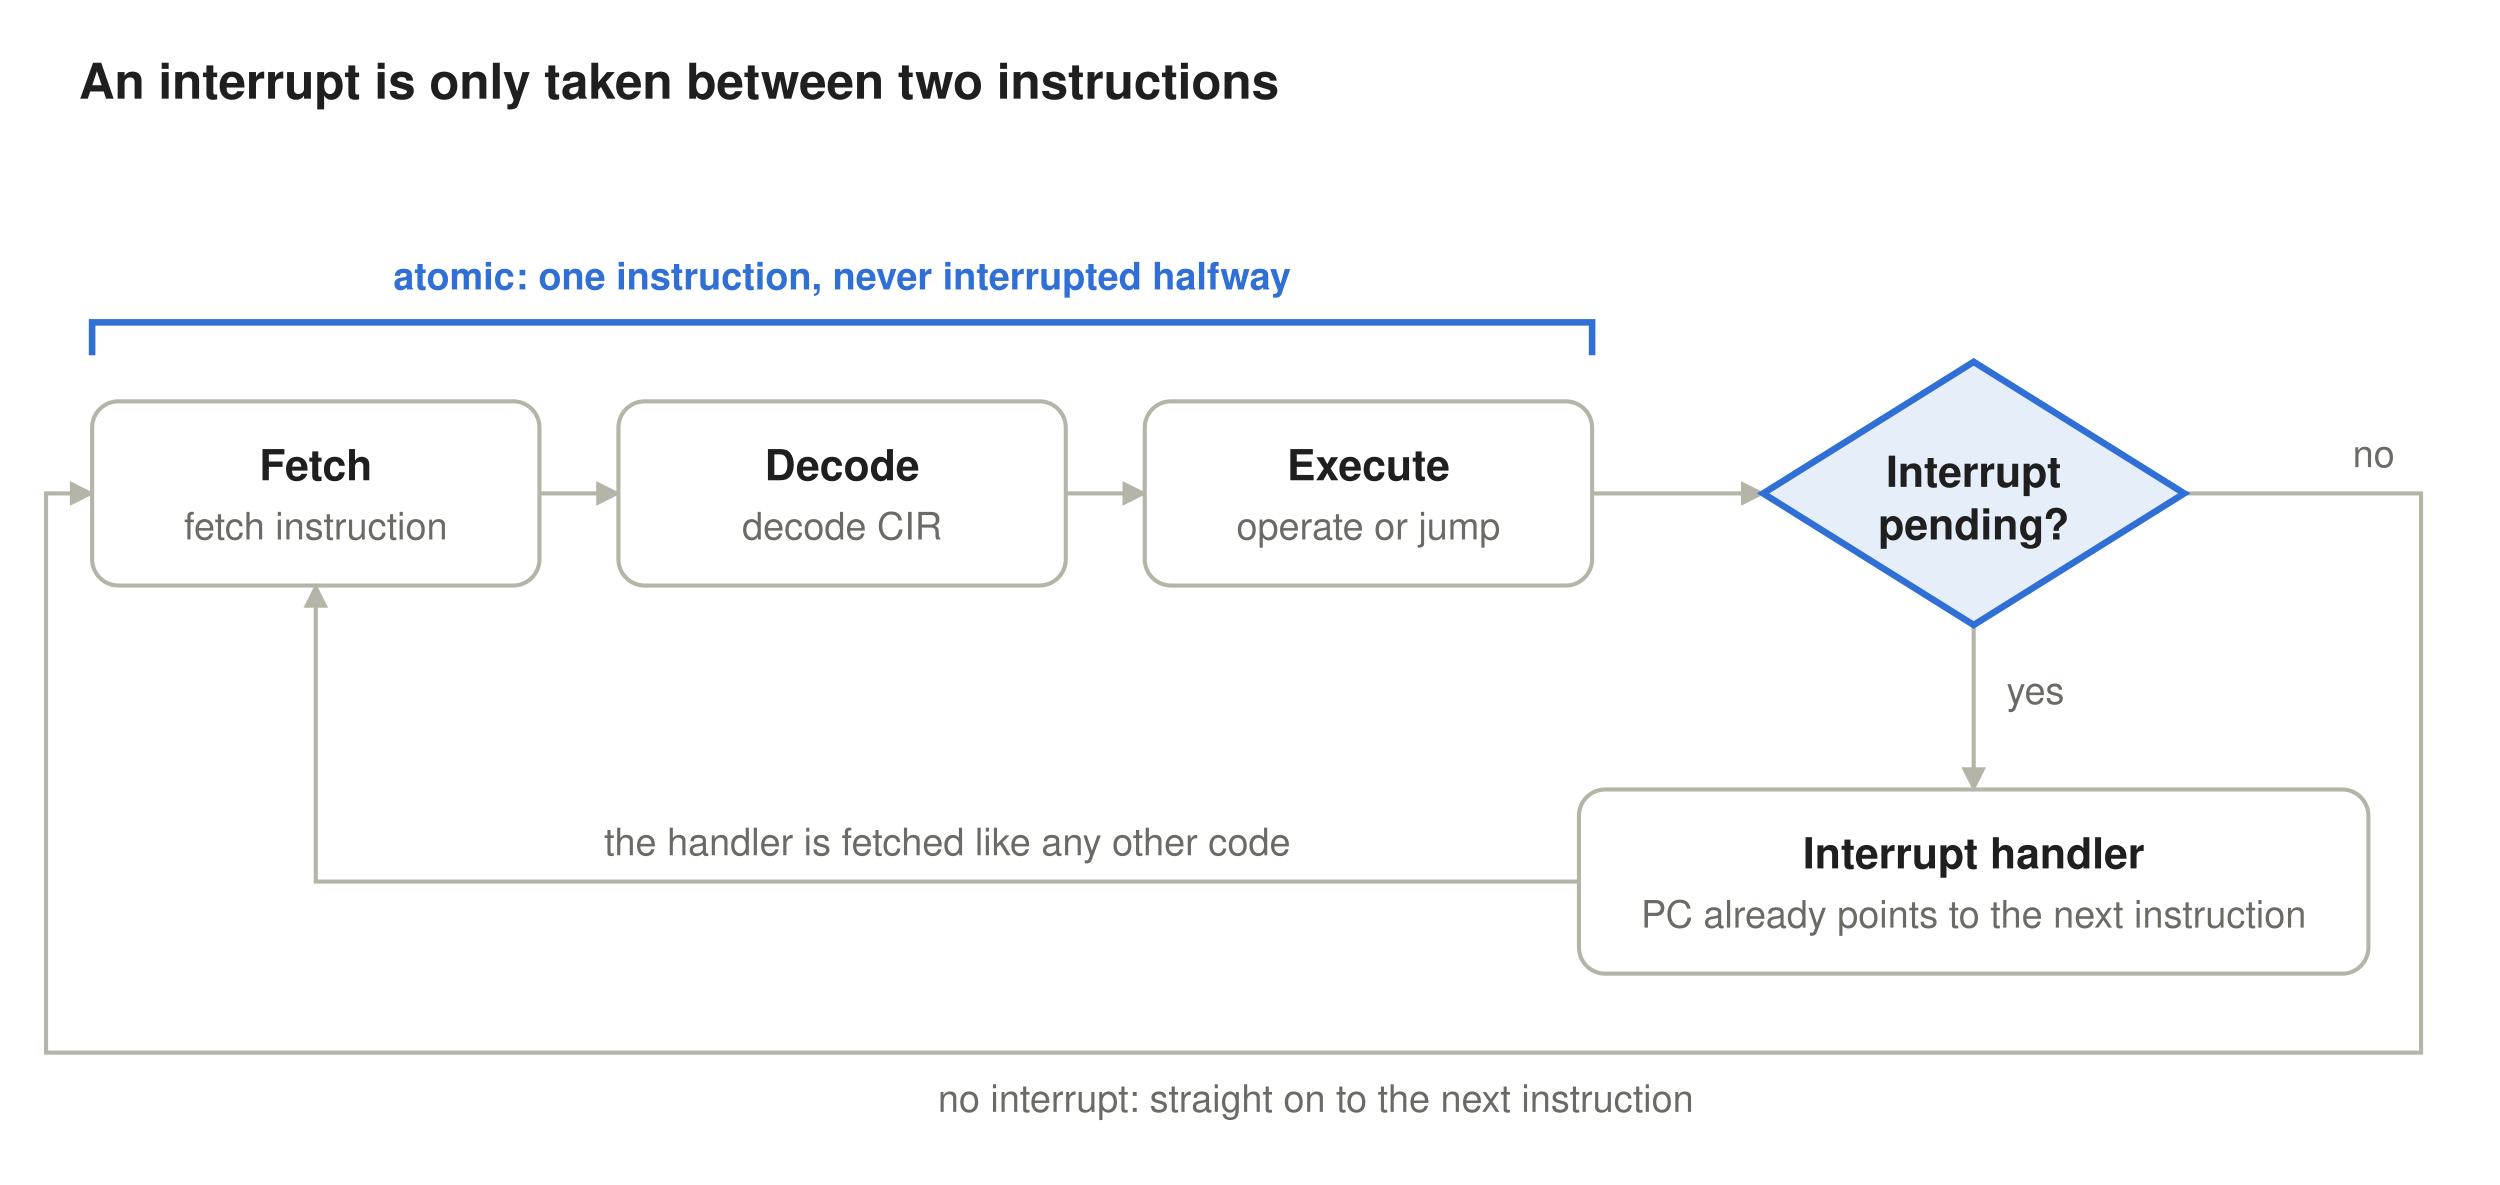
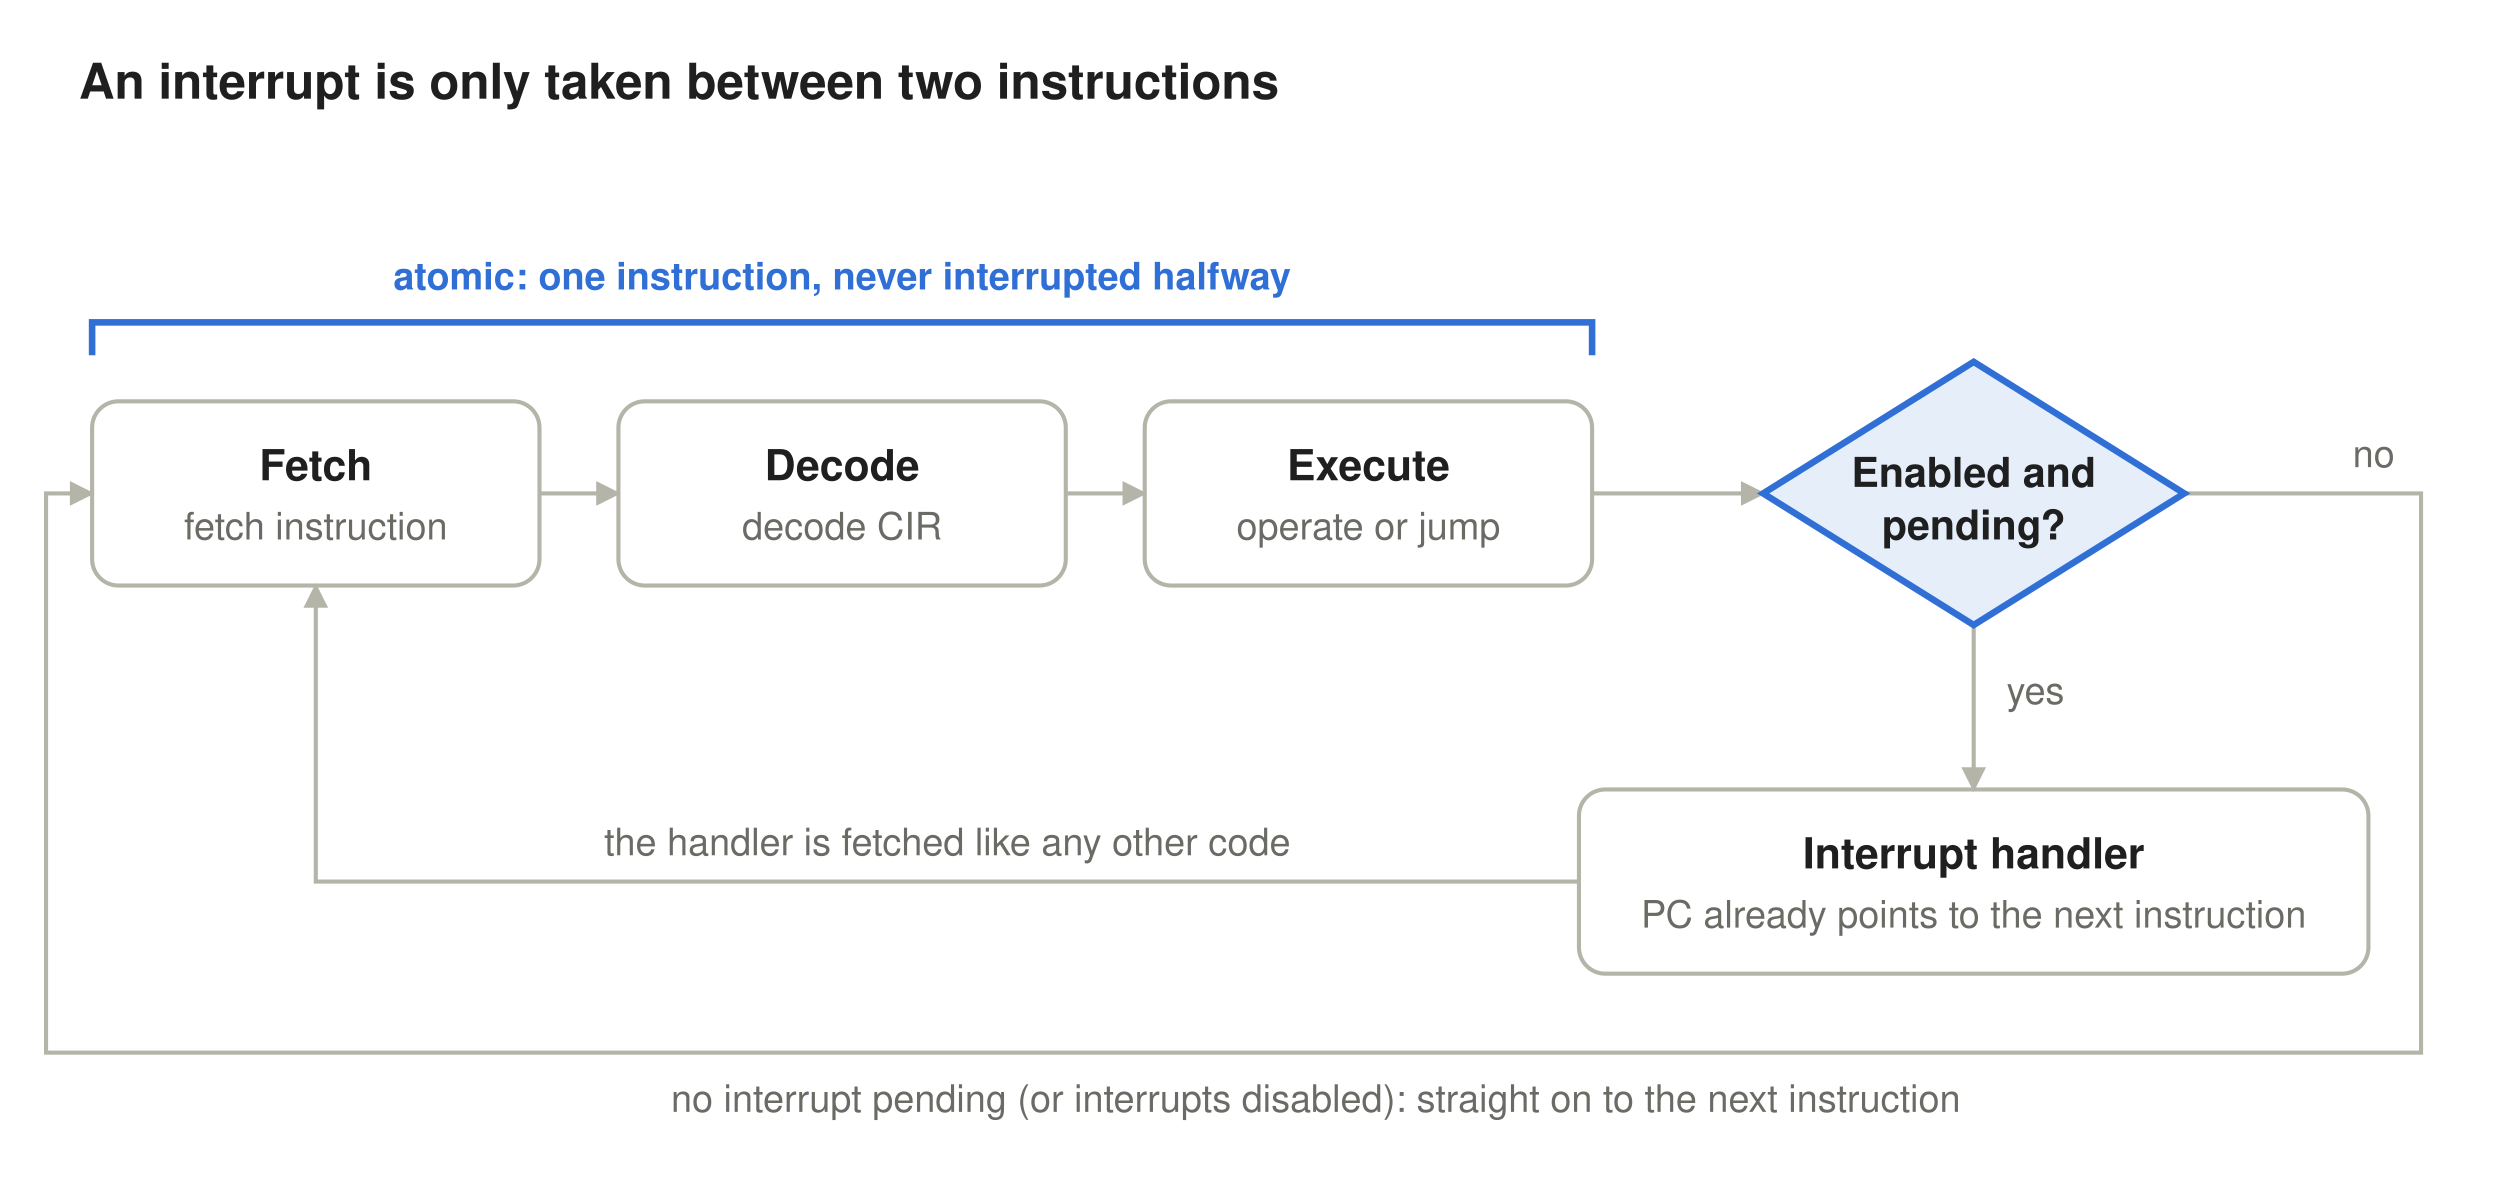
<svg xmlns="http://www.w3.org/2000/svg" viewBox="0 0 760 360" width="760" height="360" role="img" aria-label="An interrupt is only taken between two instructions">
  <style>
  .ink{fill:#1f1f1f}.quiet{fill:#6b6b66}.edge{stroke:#b5b4a8}.edgef{fill:#b5b4a8}
  .grid{stroke:#e3e2da}.acc{stroke:#2f6fd6}.accf{fill:#2f6fd6;fill-opacity:.12}.acct{fill:#2f6fd6}
  .bad{fill:#c8372d}.bads{stroke:#c8372d}.tint{fill:#f4f3ee}
  text{font-family:-apple-system,BlinkMacSystemFont,'Segoe UI',Helvetica,Arial,sans-serif}
  .mono{font-family:ui-monospace,SFMono-Regular,Menlo,Consolas,monospace}
  @media (prefers-color-scheme: dark){
    .ink{fill:#e8e8e3}.quiet{fill:#a3a39c}.edge{stroke:#6f6e66}.edgef{fill:#6f6e66}
    .grid{stroke:#3a3a35}.acc{stroke:#5b93ef}.accf{fill:#5b93ef;fill-opacity:.18}.acct{fill:#7aa9f5}
    .bad{fill:#ff7b70}.bads{stroke:#ff7b70}.tint{fill:#22221f}
  }
</style>
  <defs>
    <marker id="ic" viewBox="0 0 10 10" refX="9" refY="5" markerWidth="6" markerHeight="6" orient="auto-start-reverse">
      <path d="M0 0L10 5L0 10z" class="edgef" />
    </marker>
  </defs>
  <text x="24" y="30" font-size="15" font-weight="600" class="ink" text-anchor="start">An interrupt is only taken between two instructions</text>
  <path d="M28.0 108V98H484.0V108" fill="none" class="acc" stroke-width="2" />
  <text x="256.0" y="88" font-size="11.5" font-weight="600" class="acct" text-anchor="middle">atomic: one instruction, never interrupted halfway</text>
  <path d="M164.0 150H188.0" fill="none" class="edge" stroke-width="1.25" marker-end="url(#ic)" />
  <path d="M324.0 150H348.0" fill="none" class="edge" stroke-width="1.25" marker-end="url(#ic)" />
  <path d="M484.0 150H536" fill="none" class="edge" stroke-width="1.25" marker-end="url(#ic)" />
  <path d="M480.0 268H96V178.0" fill="none" class="edge" stroke-width="1.25" marker-end="url(#ic)" />
  <path d="M600 190V240" fill="none" class="edge" stroke-width="1.25" marker-end="url(#ic)" />
  <path d="M664 150H736V320H14V150H28.0" fill="none" class="edge" stroke-width="1.25" marker-end="url(#ic)" />
  <rect x="28.0" y="122.0" width="136" height="56" rx="8" fill="none" class="edge" stroke-width="1.25" />
  <text x="96" y="146" font-size="13" font-weight="600" class="ink" text-anchor="middle">Fetch</text>
  <text x="96" y="164" font-size="11.5" font-weight="400" class="quiet" text-anchor="middle">fetch instruction</text>
  <rect x="188.0" y="122.0" width="136" height="56" rx="8" fill="none" class="edge" stroke-width="1.25" />
  <text x="256" y="146" font-size="13" font-weight="600" class="ink" text-anchor="middle">Decode</text>
  <text x="256" y="164" font-size="11.5" font-weight="400" class="quiet" text-anchor="middle">decode CIR</text>
  <rect x="348.0" y="122.0" width="136" height="56" rx="8" fill="none" class="edge" stroke-width="1.25" />
  <text x="416" y="146" font-size="13" font-weight="600" class="ink" text-anchor="middle">Execute</text>
  <text x="416" y="164" font-size="11.5" font-weight="400" class="quiet" text-anchor="middle">operate or jump</text>
  <polygon points="536,150 600,110 664,150 600,190" class="accf" />
  <polygon points="536,150 600,110 664,150 600,190" fill="none" class="acc" stroke-width="2" />
-   <text x="600" y="148" font-size="13" font-weight="600" class="ink" text-anchor="middle">Interrupt</text>
-   <text x="600" y="164" font-size="13" font-weight="600" class="ink" text-anchor="middle">pending?</text>
+   <text x="600" y="148" font-size="12.5" font-weight="600" class="ink" text-anchor="middle">Enabled and</text>
+   <text x="600" y="164" font-size="12.5" font-weight="600" class="ink" text-anchor="middle">pending?</text>
  <rect x="480.0" y="240" width="240" height="56" rx="8" fill="none" class="edge" stroke-width="1.25" />
  <text x="600" y="264" font-size="13" font-weight="600" class="ink" text-anchor="middle">Interrupt handler</text>
  <text x="600" y="282" font-size="11.5" font-weight="400" class="quiet" text-anchor="middle">PC already points to the next instruction</text>
  <text x="610" y="214" font-size="11.5" font-weight="400" class="quiet" text-anchor="start">yes</text>
  <text x="728" y="142" font-size="11.5" font-weight="400" class="quiet" text-anchor="end">no</text>
  <text x="288.0" y="260" font-size="11.5" font-weight="400" class="quiet" text-anchor="middle">the handler is fetched like any other code</text>
-   <text x="400" y="338" font-size="11.5" font-weight="400" class="quiet" text-anchor="middle">no interrupt: straight on to the next instruction</text>
+   <text x="400" y="338" font-size="11.5" font-weight="400" class="quiet" text-anchor="middle">no interrupt pending (or interrupts disabled): straight on to the next instruction</text>
</svg>
